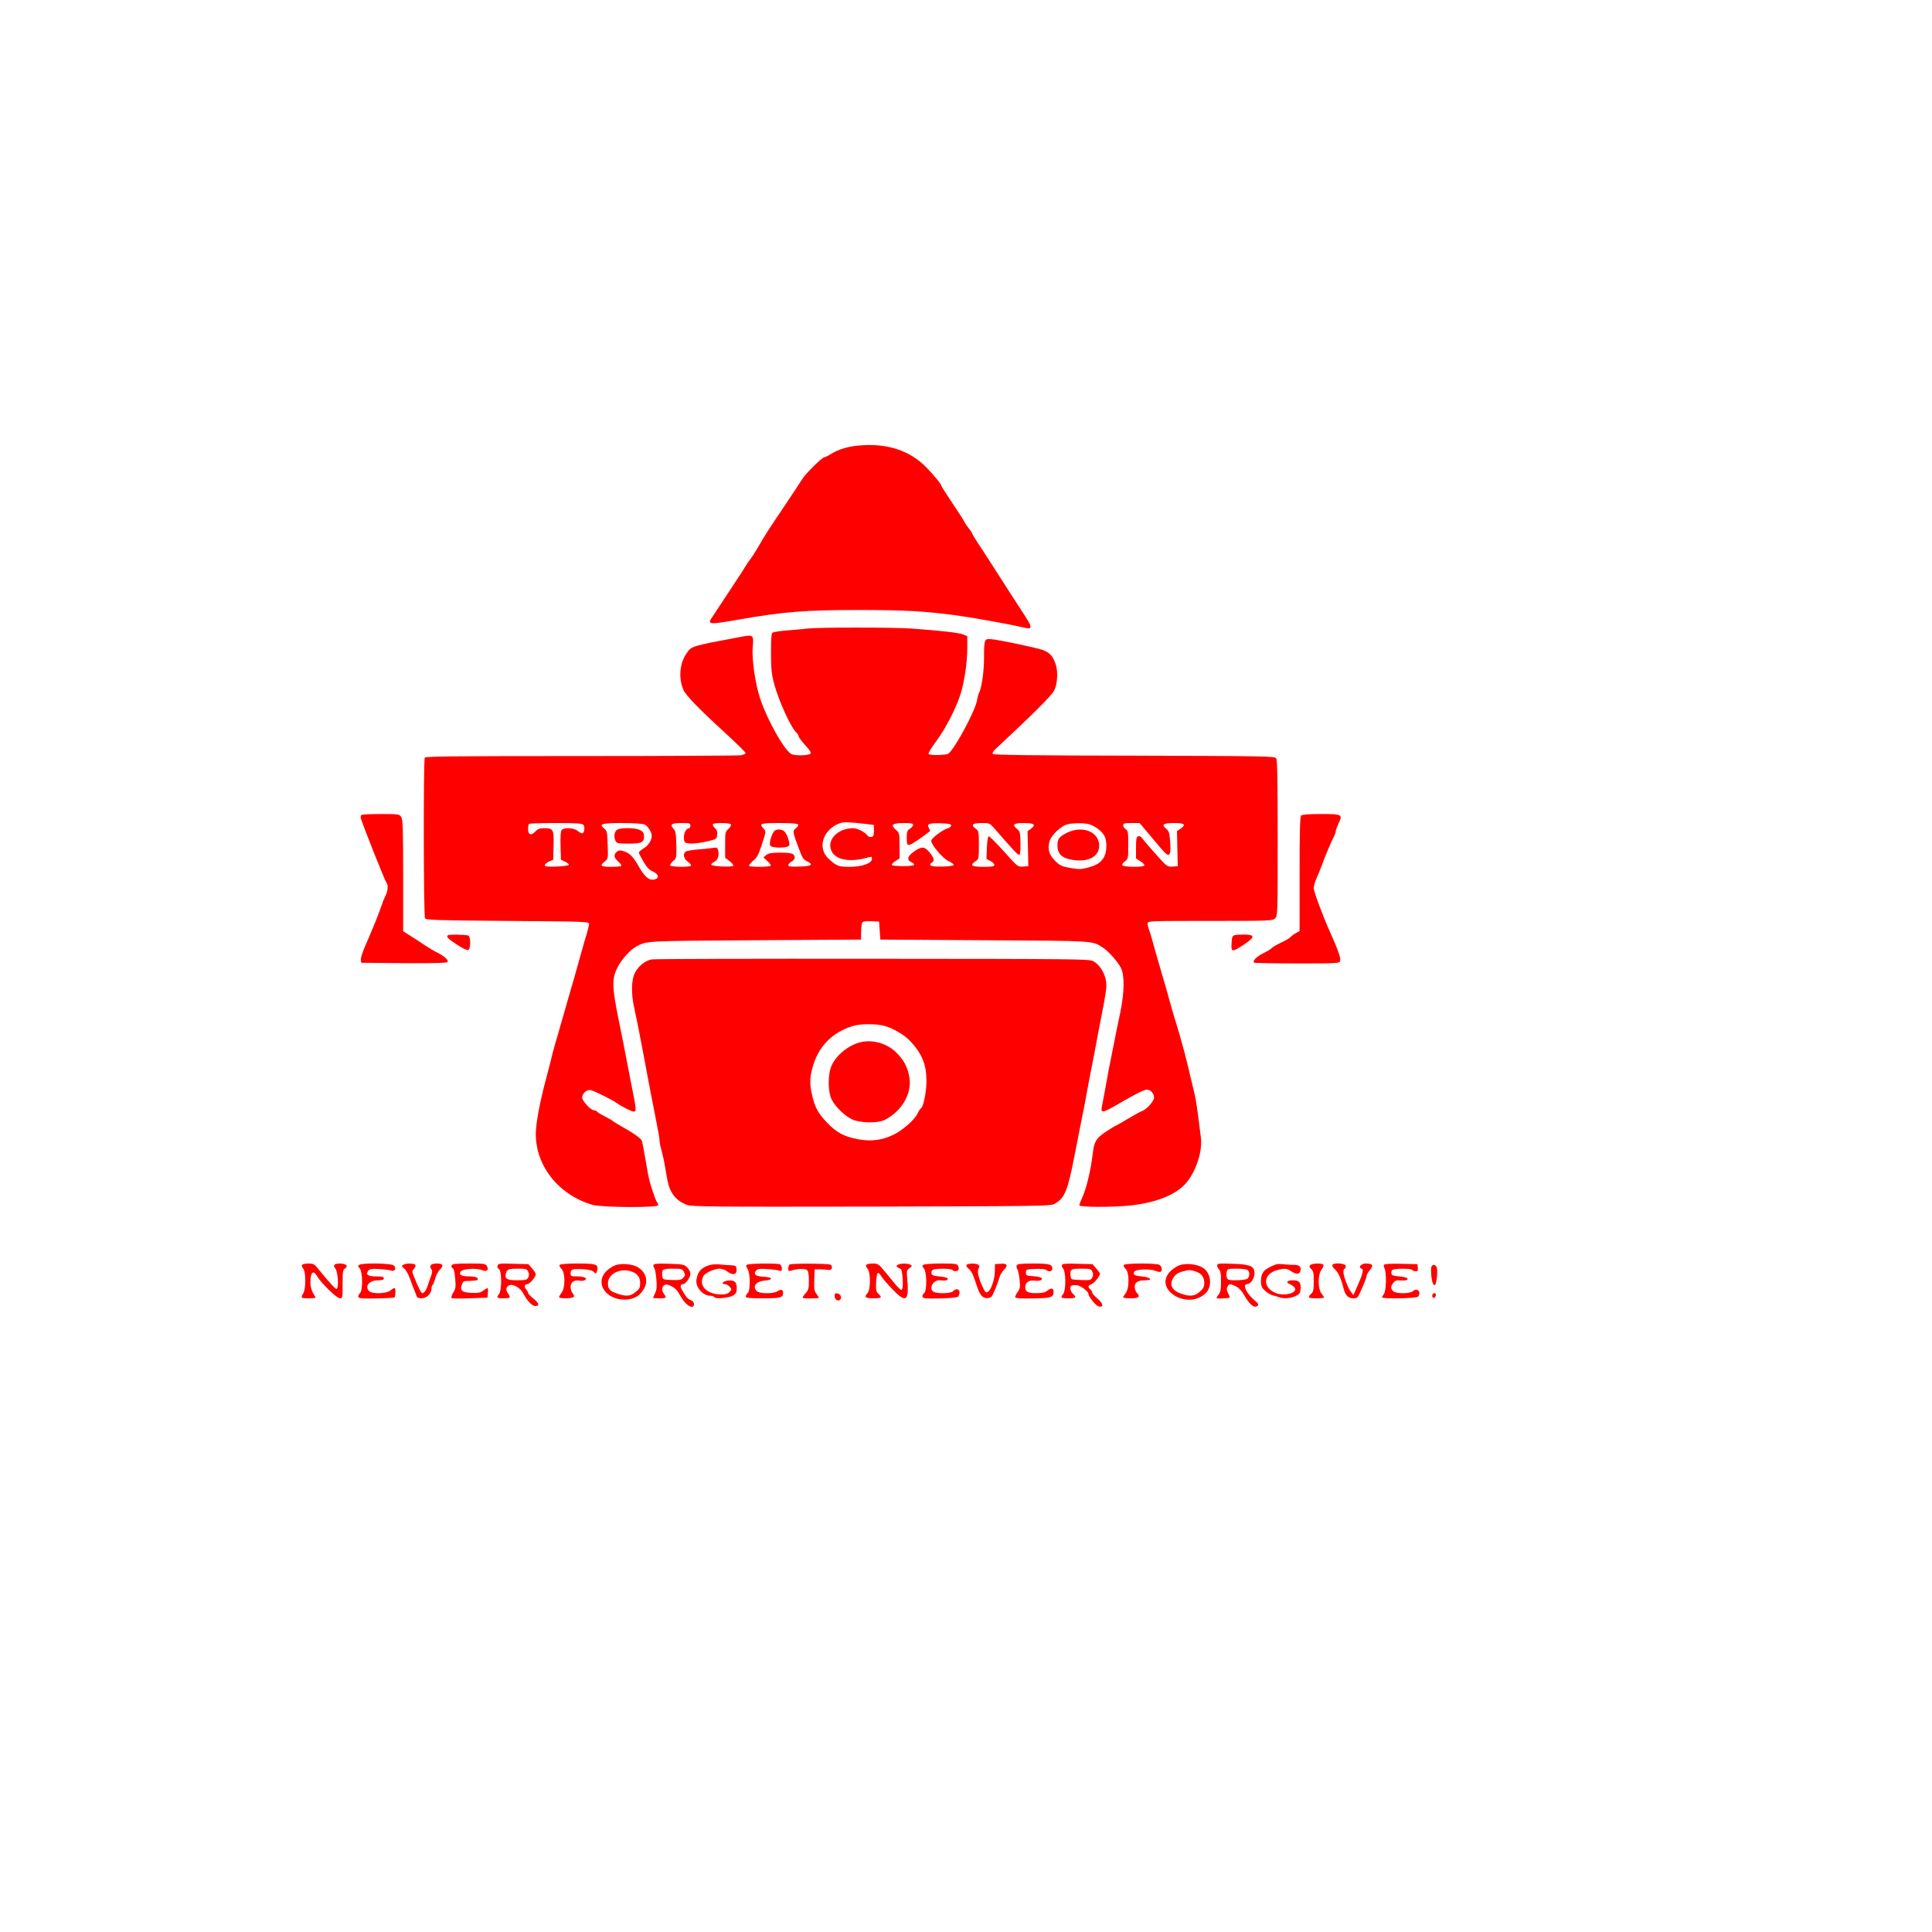
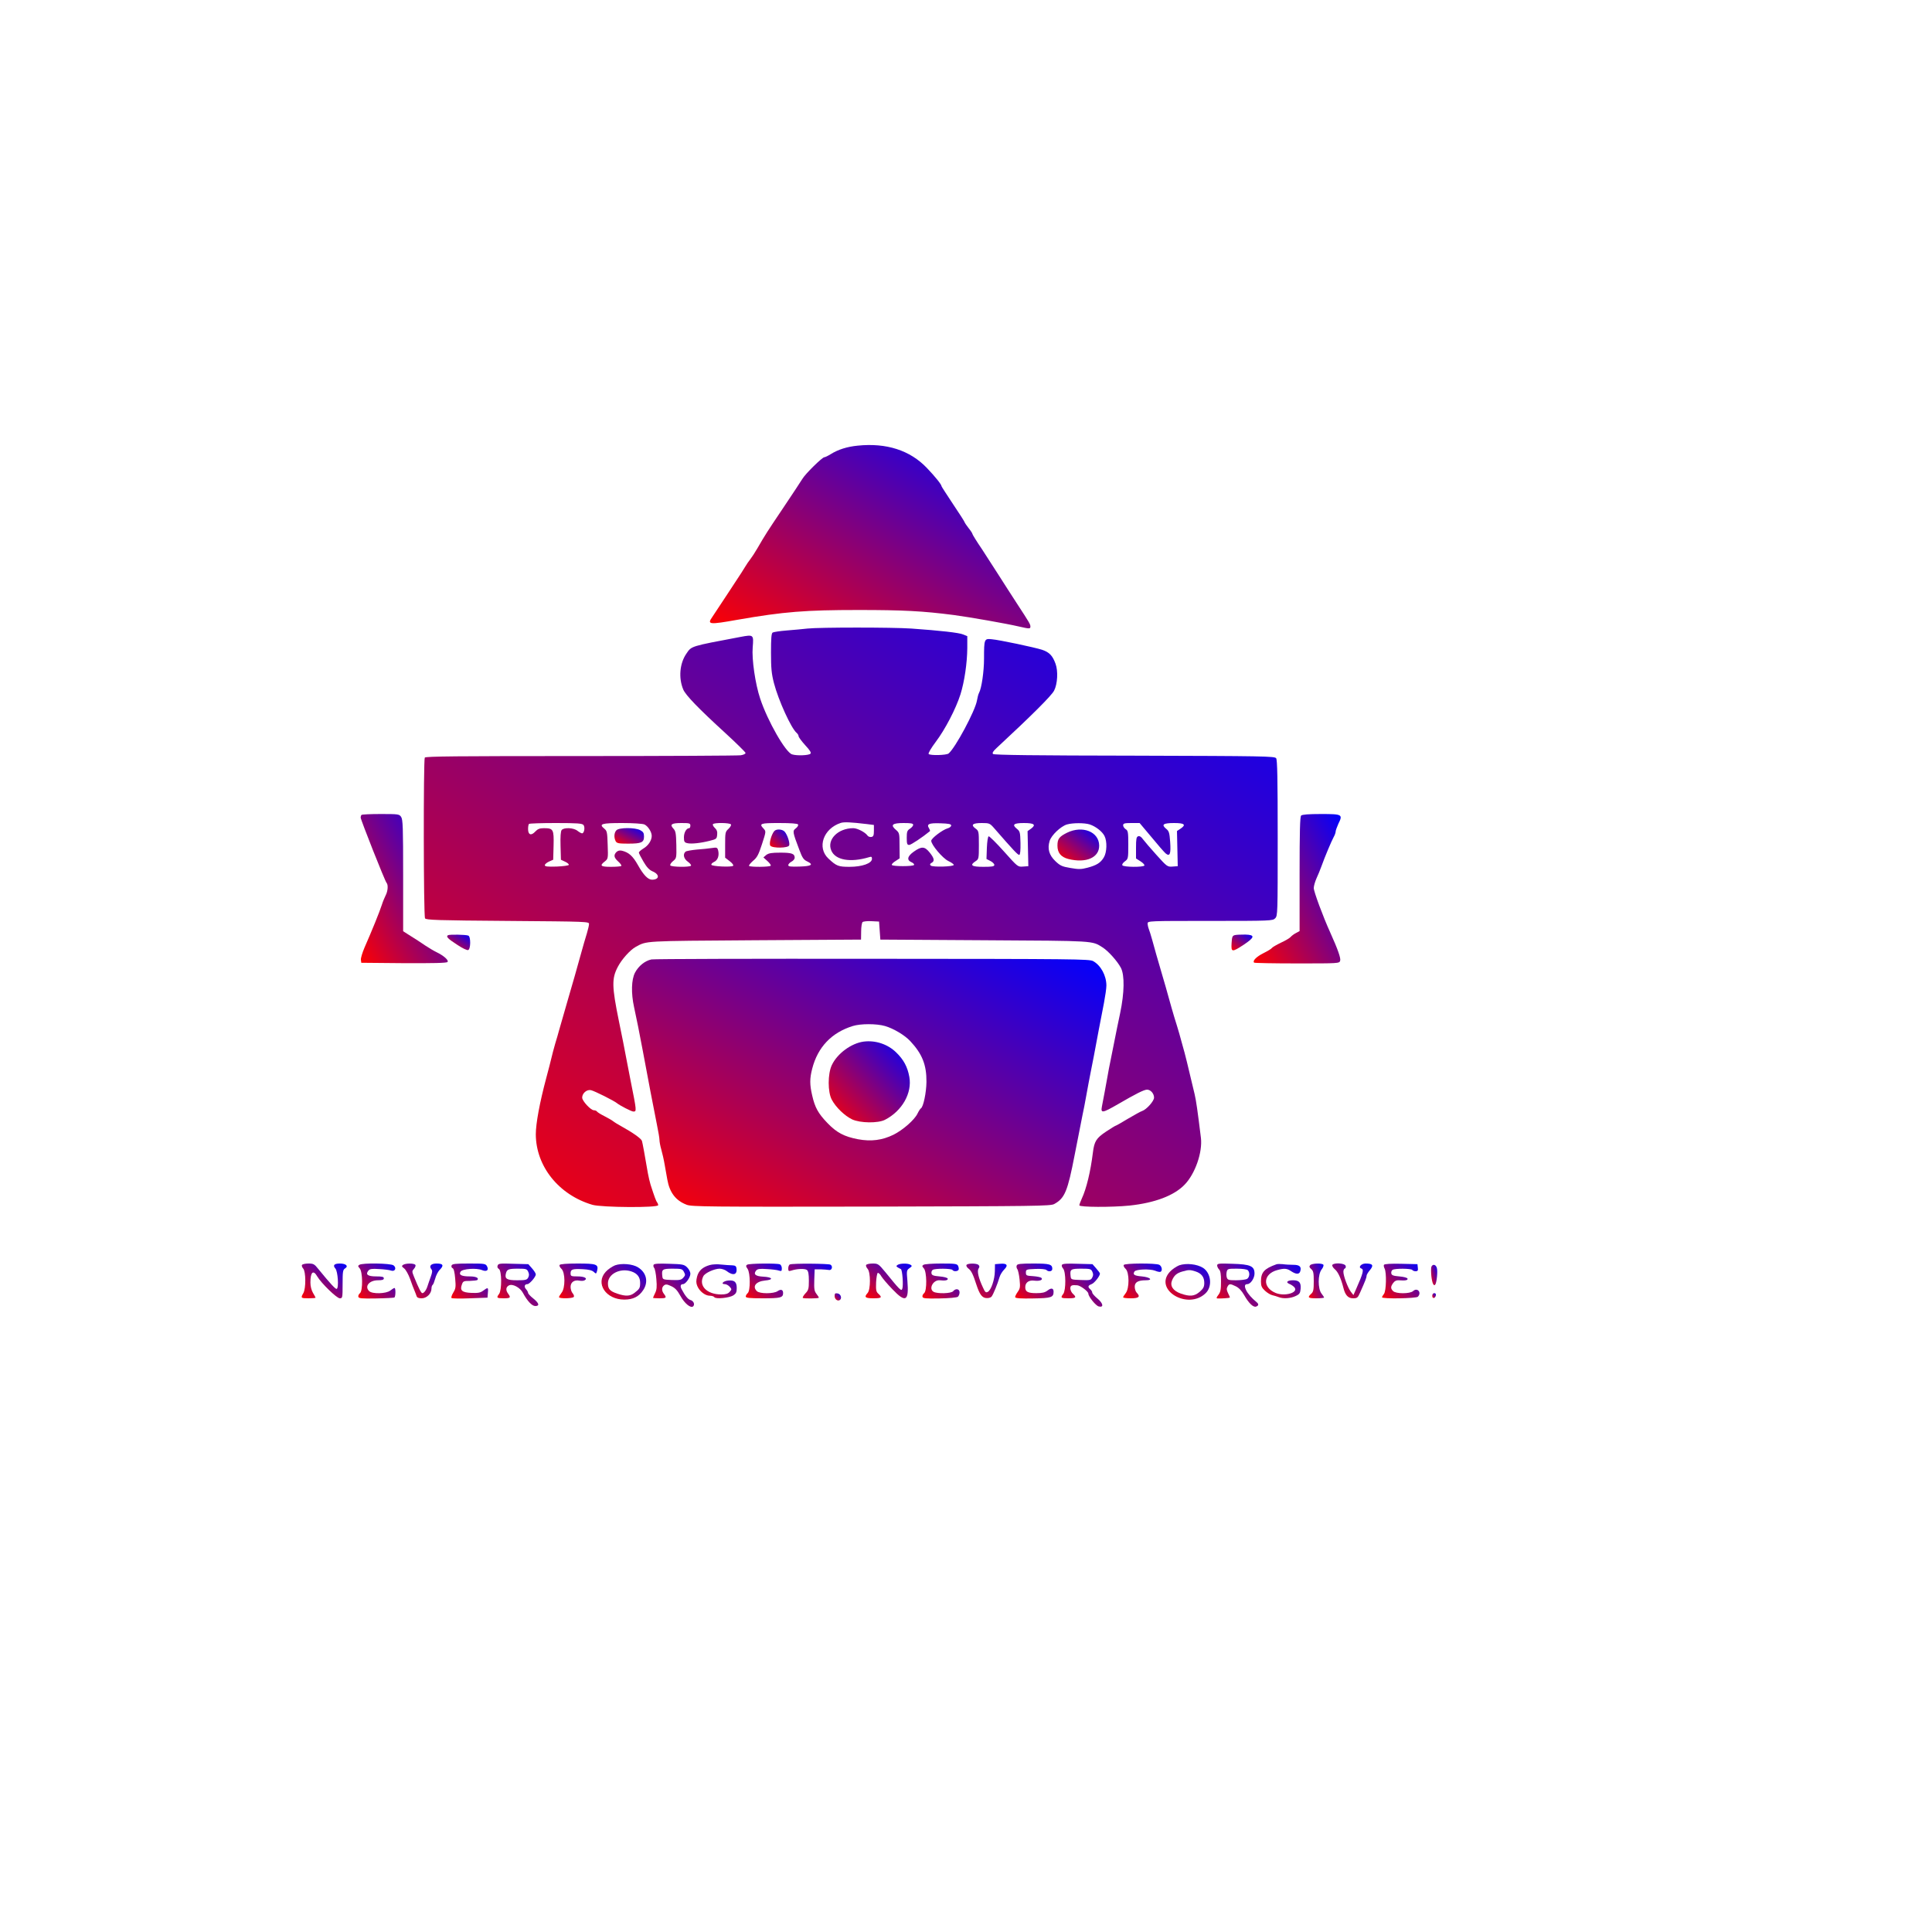
<svg xmlns="http://www.w3.org/2000/svg" version="1.0" width="1500pt" height="1500pt" viewBox="0 0 1500 1500" preserveAspectRatio="xMidYMid meet">
-   <g transform="translate(0,1500) scale(0.1,-0.1)" fill="#ff0000" stroke="none">
+   <defs>
+     <linearGradient id="gradient1" x1="0%" y1="0%" x2="100%" y2="100%">
+       <stop offset="0%" style="stop-color:rgb(255,0,0);stop-opacity:1" />
+       <stop offset="100%" style="stop-color:rgb(0,0,255);stop-opacity:1" />
+     </linearGradient>
+   </defs>
+   <g transform="translate(0,1500) scale(0.1,-0.1)" fill="url(#gradient1)" stroke="none">
    <path d="M6659 11540 c-82 -8 -152 -30 -211 -67 -21 -13 -42 -23 -48 -23 -16 0 -148 -129 -171 -169 -12 -20 -79 -121 -148 -224 -127 -189 -138 -206 -200 -313 -19 -33 -44 -71 -55 -85 -12 -15 -30 -41 -41 -60 -23 -38 -13 -22 -139 -214 -54 -82 -107 -162 -117 -177 -40 -57 -23 -59 196 -20 361 63 529 76 940 76 348 0 500 -8 740 -39 128 -17 411 -67 505 -89 82 -19 90 -19 90 -1 0 18 -5 27 -105 180 -40 61 -100 155 -135 210 -35 55 -96 150 -136 211 -41 60 -74 114 -74 118 0 5 -13 25 -30 46 -16 21 -30 41 -30 44 0 4 -40 67 -90 141 -49 74 -90 137 -90 140 0 13 -49 74 -113 141 -131 138 -315 197 -538 174z" />
    <path d="M6270 10120 c-36 -4 -109 -11 -162 -15 -53 -4 -102 -12 -109 -16 -10 -6 -13 -45 -13 -156 0 -121 4 -164 23 -237 35 -134 134 -351 176 -386 8 -7 15 -18 15 -25 0 -8 23 -39 51 -70 39 -42 49 -59 41 -67 -13 -13 -104 -17 -142 -5 -50 14 -190 258 -248 433 -38 114 -66 305 -58 399 8 98 7 99 -95 80 -392 -74 -379 -70 -420 -130 -52 -75 -62 -189 -24 -279 19 -44 117 -146 325 -336 85 -78 156 -148 158 -155 2 -7 -13 -15 -37 -19 -23 -3 -582 -6 -1243 -6 -962 0 -1203 -2 -1210 -12 -11 -19 -10 -1230 2 -1248 8 -13 94 -16 642 -20 625 -5 633 -5 631 -25 0 -11 -8 -42 -16 -70 -9 -27 -32 -108 -52 -180 -19 -71 -63 -224 -97 -340 -33 -115 -64 -223 -69 -240 -4 -16 -17 -61 -29 -100 -11 -38 -24 -88 -29 -110 -5 -22 -23 -92 -40 -155 -51 -191 -81 -353 -81 -437 1 -248 178 -470 439 -547 71 -21 511 -24 511 -3 0 7 -4 17 -8 22 -8 9 -20 41 -51 137 -6 20 -16 61 -21 90 -23 135 -41 234 -46 250 -5 18 -72 65 -159 113 -27 15 -57 33 -65 40 -8 7 -38 24 -67 39 -28 14 -54 30 -58 36 -3 5 -14 10 -24 10 -24 0 -91 72 -91 98 0 34 36 65 68 58 30 -7 179 -82 202 -101 22 -18 113 -65 127 -65 27 0 27 0 -22 245 -8 39 -21 108 -30 155 -17 91 -36 187 -60 303 -55 270 -56 330 -8 421 31 59 95 130 138 154 89 48 49 46 925 52 l825 5 1 63 c0 34 5 67 11 73 5 5 37 9 69 7 l59 -3 5 -70 5 -70 810 -5 c866 -5 832 -3 916 -56 44 -28 114 -106 142 -159 29 -57 27 -192 -6 -350 -14 -66 -35 -167 -46 -225 -12 -58 -26 -127 -31 -155 -6 -27 -15 -75 -20 -105 -12 -68 -35 -192 -45 -242 -10 -53 5 -50 123 18 141 82 204 114 228 114 27 0 54 -30 54 -62 0 -27 -59 -93 -93 -104 -11 -3 -60 -31 -110 -60 -49 -30 -92 -54 -95 -54 -3 0 -37 -21 -75 -46 -76 -51 -91 -75 -102 -164 -18 -146 -50 -279 -86 -356 -10 -22 -19 -46 -19 -52 0 -15 252 -16 390 -2 196 21 345 77 427 162 82 84 140 251 127 363 -26 211 -37 289 -49 340 -52 221 -78 326 -90 365 -7 25 -20 72 -29 105 -10 33 -26 89 -38 125 -11 36 -30 103 -43 150 -13 47 -35 126 -50 175 -39 133 -62 213 -80 280 -9 33 -21 70 -26 83 -5 13 -9 32 -9 42 0 20 11 20 485 20 472 0 486 1 505 20 20 20 20 33 20 623 0 467 -3 607 -12 620 -12 16 -92 17 -1100 20 -766 1 -1090 5 -1098 13 -8 8 0 21 27 46 277 257 428 408 447 446 27 52 32 153 11 209 -23 63 -48 89 -104 108 -59 19 -332 77 -392 82 -57 6 -59 2 -59 -150 0 -100 -19 -231 -39 -267 -5 -9 -12 -35 -16 -59 -13 -79 -168 -368 -220 -411 -17 -14 -142 -17 -155 -4 -5 5 19 46 55 94 72 95 156 256 192 369 31 99 52 243 53 359 l0 93 -32 13 c-33 14 -177 30 -403 46 -144 10 -713 10 -805 0z m460 -1518 l55 -7 0 -45 c0 -36 -4 -45 -19 -48 -11 -2 -25 2 -31 11 -18 26 -79 57 -110 57 -119 0 -207 -89 -171 -173 31 -75 148 -96 294 -52 18 6 22 3 22 -13 0 -35 -77 -62 -174 -62 -87 0 -102 6 -164 64 -91 85 -40 233 96 277 26 8 75 6 202 -9z m-2200 -7 c14 -17 6 -65 -11 -65 -6 0 -22 9 -36 20 -30 24 -104 27 -122 6 -8 -9 -11 -51 -9 -122 l3 -109 32 -15 c18 -8 31 -19 29 -25 -1 -5 -44 -11 -94 -13 -72 -2 -92 0 -92 11 0 7 15 20 33 28 l32 14 3 110 c3 126 -2 135 -75 135 -33 0 -48 -6 -67 -26 -32 -35 -56 -26 -56 19 0 19 3 37 7 40 3 4 97 7 208 7 167 0 205 -3 215 -15z m473 4 c28 -13 57 -58 57 -89 0 -35 -27 -76 -65 -98 -19 -12 -35 -26 -35 -31 0 -6 16 -37 36 -71 25 -43 45 -64 70 -75 57 -24 55 -64 -3 -65 -32 0 -67 36 -111 115 -39 69 -70 97 -123 110 -18 4 -31 1 -43 -10 -23 -24 -20 -43 14 -74 17 -15 27 -30 24 -34 -4 -4 -40 -7 -81 -7 -80 0 -90 9 -47 42 25 20 26 23 22 128 -3 100 -5 109 -27 127 -44 36 -20 43 139 43 86 0 159 -5 173 -11z m357 -9 c0 -11 -4 -20 -9 -20 -22 0 -41 -34 -41 -71 0 -33 4 -40 25 -45 31 -8 104 0 175 18 52 13 55 15 58 47 3 24 -3 39 -18 53 -11 10 -18 23 -15 29 8 13 132 12 140 -2 4 -5 -5 -21 -19 -34 -25 -23 -26 -29 -26 -124 l0 -100 35 -27 c21 -16 32 -31 27 -36 -12 -12 -165 -5 -169 8 -2 6 8 16 21 22 29 13 41 49 32 88 -6 24 -10 26 -49 20 -23 -4 -76 -9 -117 -12 -41 -4 -81 -11 -87 -16 -23 -19 -15 -55 17 -78 17 -12 28 -26 25 -31 -9 -13 -152 -11 -161 2 -3 6 6 21 21 33 27 22 28 24 26 126 -2 90 -5 108 -23 127 -30 32 -15 43 63 43 62 0 69 -2 69 -20z m836 9 c4 -7 -4 -20 -17 -30 -27 -20 -26 -27 27 -167 23 -62 33 -77 61 -90 52 -25 35 -37 -60 -40 -68 -2 -87 0 -87 11 0 7 11 20 25 27 14 7 25 21 25 30 0 32 -22 40 -111 40 -69 0 -91 -4 -110 -18 l-22 -19 31 -28 c17 -15 29 -32 26 -36 -6 -11 -158 -12 -168 -2 -4 4 10 21 30 39 32 26 43 47 70 130 32 98 32 99 13 120 -38 40 -27 44 120 44 94 0 142 -4 147 -11z m894 -3 c0 -7 -11 -21 -25 -30 -22 -14 -25 -24 -25 -71 0 -47 3 -55 19 -55 14 0 104 60 161 107 2 2 -1 12 -7 22 -21 33 -1 42 88 39 65 -2 84 -6 84 -17 0 -8 -12 -18 -27 -22 -40 -11 -128 -78 -128 -97 1 -32 89 -136 133 -157 23 -11 42 -24 42 -30 0 -14 -165 -19 -179 -5 -8 8 -6 14 7 21 25 14 21 35 -15 80 -39 48 -62 50 -123 7 -51 -36 -57 -66 -17 -83 12 -5 21 -14 19 -20 -5 -13 -169 -13 -173 0 -2 6 11 19 29 30 l32 21 -1 98 c0 95 -1 100 -28 123 -45 38 -29 53 59 53 57 0 75 -3 75 -14z m626 -23 c155 -178 188 -213 198 -210 7 3 10 34 9 93 -2 83 -4 90 -29 110 -39 32 -23 44 56 44 79 0 96 -13 56 -43 l-28 -20 3 -136 3 -136 -41 -3 c-41 -3 -41 -3 -149 118 -59 66 -113 119 -118 117 -6 -2 -12 -40 -14 -90 l-3 -86 31 -16 c16 -8 30 -22 30 -30 0 -12 -17 -15 -85 -15 -92 0 -109 12 -60 44 24 16 25 20 25 125 0 107 -1 110 -27 129 -38 28 -22 42 49 42 58 0 63 -2 94 -37z m745 26 c47 -16 96 -54 114 -89 22 -42 19 -128 -5 -167 -25 -42 -56 -61 -127 -80 -49 -13 -69 -13 -132 -2 -65 11 -79 17 -117 53 -49 47 -63 96 -45 156 13 45 87 115 135 129 45 13 137 13 177 0z m477 -96 c49 -60 99 -117 111 -128 34 -29 43 -5 36 90 -5 70 -9 83 -32 101 -38 32 -22 44 63 44 81 0 96 -13 48 -45 l-26 -17 3 -136 3 -137 -40 -3 c-40 -3 -43 -1 -125 90 -46 51 -93 106 -105 122 -14 20 -26 27 -38 23 -13 -5 -16 -21 -16 -89 l0 -83 36 -23 c19 -12 32 -27 29 -32 -9 -14 -162 -13 -171 2 -4 6 4 19 19 30 26 19 27 22 27 129 0 98 -2 110 -20 121 -11 7 -20 21 -20 30 0 15 10 18 64 18 l64 0 90 -107z" />
    <path d="M4786 8554 c-18 -18 -21 -56 -6 -85 9 -16 22 -19 96 -19 104 0 124 9 124 55 0 28 -6 37 -30 50 -40 21 -163 21 -184 -1z" />
    <path d="M6011 8547 c-23 -28 -42 -99 -30 -113 17 -21 138 -19 146 2 7 19 -13 82 -35 107 -18 20 -65 23 -81 4z" />
    <path d="M8285 8535 c-62 -31 -75 -48 -75 -101 0 -55 27 -88 84 -103 139 -35 242 11 240 105 -2 107 -130 157 -249 99z" />
    <path d="M2807 8673 c-4 -3 -7 -13 -7 -20 0 -17 189 -495 201 -507 14 -15 11 -64 -7 -98 -8 -16 -22 -49 -29 -72 -18 -56 -79 -206 -135 -333 -17 -40 -30 -83 -28 -95 l3 -23 329 -3 c228 -1 333 1 340 9 13 12 -28 49 -84 76 -19 9 -60 33 -90 53 -30 21 -81 54 -112 73 l-58 37 0 433 c0 375 -2 435 -16 455 -14 21 -22 22 -158 22 -78 0 -146 -3 -149 -7z" />
    <path d="M10102 8668 c-9 -9 -12 -124 -12 -455 l0 -442 -28 -15 c-16 -8 -34 -22 -41 -30 -7 -9 -41 -29 -76 -45 -35 -17 -66 -35 -70 -41 -3 -6 -33 -24 -65 -40 -56 -28 -87 -60 -73 -74 3 -3 154 -6 334 -6 322 0 328 0 334 21 6 19 -17 86 -77 219 -56 123 -128 318 -128 345 0 16 10 50 21 75 12 25 29 68 39 95 26 73 78 196 95 227 8 14 15 33 15 42 0 8 10 35 21 60 36 73 31 76 -134 76 -98 0 -147 -4 -155 -12z" />
    <path d="M3478 7739 c-17 -11 -1 -27 73 -75 39 -26 76 -44 84 -40 20 7 21 104 1 112 -21 8 -146 10 -158 3z" />
    <path d="M9588 7740 c-20 -5 -23 -13 -26 -63 -4 -71 2 -72 94 -12 87 58 90 77 12 79 -31 0 -67 -1 -80 -4z" />
    <path d="M5058 7551 c-50 -10 -101 -51 -128 -103 -28 -54 -31 -159 -7 -268 20 -92 40 -191 67 -335 34 -187 90 -475 110 -575 11 -53 20 -106 20 -119 0 -14 6 -47 14 -75 8 -28 20 -80 26 -116 7 -36 16 -89 21 -118 18 -102 66 -164 151 -196 39 -15 170 -16 1433 -14 1271 3 1393 4 1420 20 82 45 104 98 159 383 26 132 53 269 60 305 8 36 22 108 31 160 9 52 23 124 30 160 16 79 37 188 65 340 12 63 30 158 41 212 10 53 19 114 19 136 0 77 -43 157 -103 190 -30 16 -133 17 -1712 18 -924 1 -1697 -1 -1717 -5z m1813 -517 c66 -19 153 -71 195 -116 94 -100 128 -185 127 -318 -1 -82 -24 -194 -43 -205 -5 -3 -17 -21 -26 -40 -23 -49 -113 -128 -187 -165 -88 -43 -174 -54 -276 -35 -108 21 -165 51 -238 127 -71 74 -96 120 -117 212 -20 85 -20 132 0 209 43 167 150 280 315 331 61 19 184 19 250 0z" />
    <path d="M6705 6913 c-96 -13 -205 -93 -247 -183 -32 -68 -32 -209 0 -268 32 -60 100 -125 158 -153 63 -29 201 -31 255 -3 133 68 212 208 189 333 -14 78 -44 134 -103 191 -65 63 -160 95 -252 83z" />
    <path d="M2345 5179 c-4 -5 0 -18 9 -28 21 -23 22 -155 1 -191 -22 -38 -19 -40 40 -40 30 0 55 2 55 5 0 2 -9 19 -20 37 -12 21 -20 51 -20 80 0 82 22 102 53 48 32 -54 152 -170 175 -170 21 0 22 3 22 110 0 98 2 111 19 122 29 18 7 38 -40 38 -45 0 -57 -14 -35 -39 19 -21 28 -152 10 -158 -9 -3 -50 41 -143 155 -30 38 -38 42 -77 42 -23 0 -46 -5 -49 -11z" />
    <path d="M2790 5180 c-12 -8 -12 -11 3 -28 23 -26 25 -173 2 -192 -9 -7 -15 -20 -13 -28 3 -13 24 -15 138 -13 74 1 138 5 142 7 10 7 11 74 1 74 -5 0 -19 -9 -33 -20 -32 -25 -140 -28 -164 -4 -38 37 1 84 69 84 33 0 45 4 45 15 0 12 -13 15 -60 15 -65 0 -85 15 -59 46 10 12 28 15 83 11 39 -2 81 -7 93 -12 31 -10 44 22 18 41 -22 16 -241 20 -265 4z" />
    <path d="M3130 5180 c-13 -9 -12 -13 8 -28 12 -9 33 -46 46 -82 12 -36 28 -76 34 -90 6 -14 13 -33 16 -42 4 -13 16 -18 40 -18 39 0 76 37 76 76 0 12 4 25 9 28 5 3 13 25 20 49 6 24 22 56 37 70 32 33 24 47 -27 47 -43 0 -60 -19 -40 -44 9 -11 8 -24 -4 -57 -9 -24 -20 -57 -25 -72 -10 -33 -28 -57 -41 -57 -9 0 -27 35 -65 128 -16 40 -16 43 0 61 10 11 15 25 11 30 -8 14 -75 14 -95 1z" />
    <path d="M3506 5175 c-3 -9 0 -18 8 -21 9 -3 16 -32 20 -80 6 -67 4 -79 -15 -110 -12 -20 -18 -39 -13 -42 5 -4 70 -5 144 -2 l135 5 3 38 c4 43 1 44 -37 16 -22 -16 -39 -19 -91 -17 -73 3 -91 19 -74 65 9 26 14 28 61 28 29 1 55 4 59 7 15 16 -11 28 -59 28 -64 0 -87 12 -71 37 14 22 123 30 166 12 37 -15 55 -1 39 30 -11 20 -20 21 -140 21 -107 0 -130 -3 -135 -15z" />
    <path d="M3864 5175 c-5 -11 -1 -21 9 -27 23 -12 24 -164 2 -194 -23 -30 -18 -34 35 -34 53 0 58 5 35 36 -20 27 -18 51 6 64 28 15 87 -16 109 -58 34 -63 70 -102 96 -102 35 0 30 22 -16 59 -22 17 -40 37 -40 43 0 6 -7 19 -16 29 -17 19 -12 39 11 39 16 0 65 56 65 76 0 7 -13 28 -29 46 l-29 33 -116 3 c-103 4 -117 2 -122 -13z m237 -49 c8 -17 8 -29 0 -45 -10 -18 -20 -21 -86 -21 -80 0 -98 11 -87 54 8 31 20 36 95 36 61 0 68 -2 78 -24z" />
    <path d="M4345 5179 c-4 -6 2 -19 14 -30 30 -28 31 -149 1 -186 -11 -14 -20 -30 -20 -34 0 -13 108 -11 115 2 4 5 0 18 -9 28 -9 10 -16 32 -16 49 0 37 28 57 69 49 15 -3 33 -2 40 3 26 15 -1 30 -55 30 -50 0 -54 2 -54 24 0 31 14 36 95 32 45 -2 72 -9 85 -21 18 -17 19 -16 26 9 12 50 -5 56 -152 56 -84 0 -135 -4 -139 -11z" />
    <path d="M4775 5176 c-22 -9 -55 -31 -72 -50 -83 -90 1 -216 144 -216 68 0 114 23 147 74 42 63 25 136 -40 176 -42 27 -129 34 -179 16z m126 -47 c46 -15 69 -44 69 -88 0 -41 -4 -48 -44 -79 -34 -26 -68 -28 -133 -6 -57 19 -73 36 -73 80 0 73 94 121 181 93z" />
    <path d="M5075 5181 c-4 -7 -2 -18 4 -25 6 -7 14 -47 17 -88 5 -59 3 -82 -10 -108 -9 -18 -16 -35 -16 -37 0 -1 23 -3 50 -3 53 0 58 4 35 34 -19 25 -19 50 0 66 13 10 23 10 55 -5 31 -14 48 -32 72 -75 33 -61 82 -100 100 -82 15 15 2 43 -22 49 -18 5 -41 32 -67 82 -14 24 -10 41 10 41 20 0 57 52 57 80 0 16 -11 36 -26 51 -23 22 -35 24 -139 27 -77 3 -115 1 -120 -7z m235 -56 c12 -22 11 -27 -5 -45 -16 -18 -29 -20 -89 -18 -70 3 -71 4 -74 31 -6 52 1 57 81 57 68 0 75 -2 87 -25z" />
    <path d="M5510 5178 c-56 -16 -86 -44 -98 -90 -8 -32 -8 -49 2 -73 17 -41 61 -75 97 -75 15 0 31 -5 35 -11 10 -17 117 -6 148 14 21 14 26 25 26 56 0 48 -17 63 -66 59 -38 -3 -62 -28 -26 -28 10 0 27 -9 37 -20 17 -19 17 -21 0 -40 -13 -15 -31 -20 -66 -20 -111 0 -177 68 -138 142 13 25 84 57 125 58 17 0 42 -8 55 -18 50 -39 84 -30 77 20 -2 18 -10 23 -33 24 -16 0 -55 3 -85 6 -30 4 -71 2 -90 -4z" />
    <path d="M5801 5181 c-11 -7 -11 -13 3 -32 22 -32 23 -171 1 -189 -8 -7 -15 -19 -15 -26 0 -11 27 -14 133 -14 137 0 157 5 157 41 0 26 -17 32 -42 15 -31 -22 -141 -22 -162 0 -37 36 -7 75 63 82 69 6 61 26 -13 30 -61 3 -79 19 -55 48 10 12 28 15 83 11 39 -2 81 -7 94 -12 19 -6 22 -4 22 18 0 14 -7 28 -16 31 -24 9 -237 7 -253 -3z" />
    <path d="M6133 5183 c-7 -2 -13 -16 -13 -30 0 -22 3 -24 23 -18 44 15 107 17 122 5 11 -9 15 -33 15 -83 0 -63 -3 -74 -27 -99 -14 -15 -23 -31 -20 -35 7 -6 118 -5 124 1 2 2 -6 15 -17 29 -18 23 -20 38 -18 109 l3 83 45 0 c25 -1 54 -3 65 -5 23 -6 34 28 13 41 -14 9 -294 11 -315 2z" />
    <path d="M6725 5179 c-4 -5 1 -19 11 -30 24 -27 24 -161 0 -188 -29 -32 -19 -41 44 -41 64 0 72 6 40 35 -18 16 -20 29 -18 89 2 38 8 71 13 73 6 2 19 -10 28 -27 10 -16 48 -61 86 -100 103 -108 129 -93 116 66 -7 78 -6 82 16 98 20 14 22 18 9 26 -20 13 -81 12 -100 0 -13 -9 -13 -11 0 -20 8 -5 19 -11 24 -13 12 -4 21 -130 11 -154 -7 -20 -20 -7 -131 130 -53 64 -57 67 -99 67 -24 0 -47 -5 -50 -11z" />
    <path d="M7170 5180 c-12 -8 -12 -11 3 -28 23 -26 25 -173 2 -192 -9 -7 -15 -20 -13 -28 3 -13 24 -15 133 -13 72 1 135 7 142 13 7 6 13 21 13 34 0 28 -30 33 -50 9 -15 -18 -120 -21 -151 -5 -42 23 -4 95 48 90 41 -5 65 0 61 13 -3 7 -29 14 -64 17 -47 4 -60 9 -62 24 -2 10 2 22 10 27 18 12 145 11 153 -1 9 -14 42 -12 48 3 2 6 0 20 -5 30 -8 15 -25 17 -131 17 -67 0 -129 -4 -137 -10z" />
    <path d="M7504 5179 c-4 -7 3 -19 16 -29 21 -16 35 -44 61 -125 24 -73 43 -100 75 -103 18 -2 36 3 43 12 12 15 45 94 62 152 5 17 21 43 36 58 33 33 21 49 -33 44 l-39 -3 -1 -55 c-1 -64 -29 -147 -55 -160 -15 -8 -21 -3 -37 33 -35 74 -47 127 -35 147 9 13 9 20 0 29 -14 14 -84 14 -93 0z" />
    <path d="M7894 5175 c-4 -8 -1 -21 4 -28 6 -7 14 -43 18 -81 6 -60 4 -70 -15 -97 -12 -17 -21 -35 -19 -41 3 -8 47 -11 139 -9 141 2 159 8 159 52 0 28 -18 32 -46 10 -21 -16 -41 -21 -88 -21 -66 0 -86 11 -86 46 0 37 28 57 71 51 41 -5 70 6 54 22 -6 5 -35 11 -65 13 -51 3 -55 5 -55 28 0 24 3 25 74 28 42 2 79 -2 85 -8 17 -17 46 -12 46 8 0 36 -20 42 -147 42 -101 0 -125 -3 -129 -15z" />
    <path d="M8245 5180 c-4 -6 0 -19 9 -29 22 -24 23 -168 1 -197 -23 -30 -19 -34 40 -34 59 0 66 7 35 35 -11 10 -20 29 -20 42 0 23 12 28 54 24 25 -2 86 -48 86 -65 0 -22 57 -93 80 -99 41 -11 36 23 -8 60 -23 19 -42 40 -42 48 0 7 -7 18 -15 25 -21 18 -19 29 10 40 22 8 65 63 65 82 0 4 -13 22 -29 40 l-29 33 -115 3 c-80 3 -117 1 -122 -8z m236 -54 c8 -17 8 -29 -1 -45 -10 -20 -18 -22 -88 -19 -76 3 -77 3 -80 31 -6 52 1 57 83 57 70 0 76 -2 86 -24z" />
    <path d="M8725 5179 c-4 -6 2 -19 14 -30 30 -28 30 -152 1 -189 -11 -14 -20 -28 -20 -32 0 -5 27 -8 60 -8 63 0 76 12 45 44 -8 8 -15 29 -15 46 0 35 26 50 86 50 60 0 34 24 -31 30 -59 5 -72 14 -57 38 12 18 120 22 161 6 18 -8 37 -11 42 -8 16 9 10 43 -10 54 -27 14 -268 13 -276 -1z" />
    <path d="M9155 5176 c-22 -9 -55 -31 -72 -50 -129 -140 139 -300 277 -167 54 51 44 155 -19 197 -47 30 -132 39 -186 20z m126 -47 c47 -15 69 -44 69 -89 0 -31 -7 -44 -35 -69 -42 -36 -77 -39 -148 -14 -61 22 -85 60 -67 103 16 38 37 56 80 68 47 14 61 14 101 1z" />
    <path d="M9450 5175 c0 -9 7 -23 15 -31 11 -11 15 -37 15 -93 0 -64 -4 -83 -21 -105 -14 -18 -17 -26 -7 -27 23 -2 93 3 96 6 2 2 -4 17 -13 34 -12 24 -13 36 -5 51 13 24 20 25 65 3 23 -11 45 -34 64 -67 36 -64 72 -99 94 -90 21 8 21 20 1 36 -35 29 -65 62 -79 91 -15 31 -12 47 9 47 25 0 56 45 56 82 0 58 -31 72 -172 76 -105 4 -118 2 -118 -13z m238 -37 c18 -18 14 -56 -7 -68 -11 -5 -49 -10 -85 -10 -57 0 -65 3 -71 21 -4 11 -4 31 -1 45 6 23 10 24 79 24 43 0 78 -5 85 -12z" />
    <path d="M9910 5184 c-95 -34 -120 -62 -120 -134 0 -34 6 -48 31 -71 17 -16 43 -32 58 -35 14 -3 36 -10 49 -15 35 -14 93 -10 132 9 30 14 35 23 38 55 4 49 -11 67 -59 67 -45 0 -60 -16 -27 -29 13 -5 30 -17 38 -26 34 -41 -76 -73 -147 -43 -104 44 -96 147 13 177 55 15 75 14 109 -9 38 -25 62 -25 70 -1 11 36 -4 51 -54 51 -25 0 -62 2 -81 5 -19 2 -42 2 -50 -1z" />
    <path d="M10172 5177 c-9 -10 -6 -17 8 -30 17 -14 20 -30 20 -95 0 -66 -3 -82 -20 -97 -32 -29 -24 -35 40 -35 33 0 60 3 60 6 0 3 -9 17 -20 31 -29 37 -29 149 1 187 11 14 17 30 14 36 -9 15 -91 12 -103 -3z" />
    <path d="M10344 5179 c-3 -6 5 -21 19 -33 25 -20 48 -70 67 -144 14 -58 37 -82 75 -82 32 0 37 4 54 43 42 94 51 118 51 132 0 7 12 28 27 45 30 37 21 50 -35 50 -33 0 -59 -29 -34 -38 23 -7 17 -34 -40 -162 l-20 -45 -21 27 c-23 31 -57 122 -57 154 0 12 5 24 12 26 6 2 9 12 5 21 -7 20 -91 25 -103 6z" />
    <path d="M10745 5180 c-3 -5 -1 -18 5 -29 16 -31 13 -174 -5 -197 -8 -10 -15 -22 -15 -26 0 -14 265 -9 278 4 32 32 -3 75 -37 44 -24 -22 -133 -22 -155 0 -20 20 -20 34 0 62 11 16 25 23 43 22 52 -4 73 0 69 13 -3 7 -29 14 -64 17 -47 4 -60 9 -62 24 -2 10 2 22 10 27 18 12 145 11 153 -1 3 -5 15 -10 26 -10 16 0 20 6 17 28 l-3 27 -127 3 c-77 2 -129 -1 -133 -8z" />
    <path d="M11113 5164 c-3 -8 -3 -40 0 -71 6 -56 19 -84 31 -65 11 18 19 100 12 126 -7 29 -33 35 -43 10z" />
    <path d="M6480 4937 c0 -26 27 -44 43 -28 15 15 3 46 -21 49 -18 3 -22 -1 -22 -21z" />
    <path d="M11120 4939 c0 -24 23 -21 28 4 2 10 -3 17 -12 17 -10 0 -16 -9 -16 -21z" />
  </g>
</svg>
